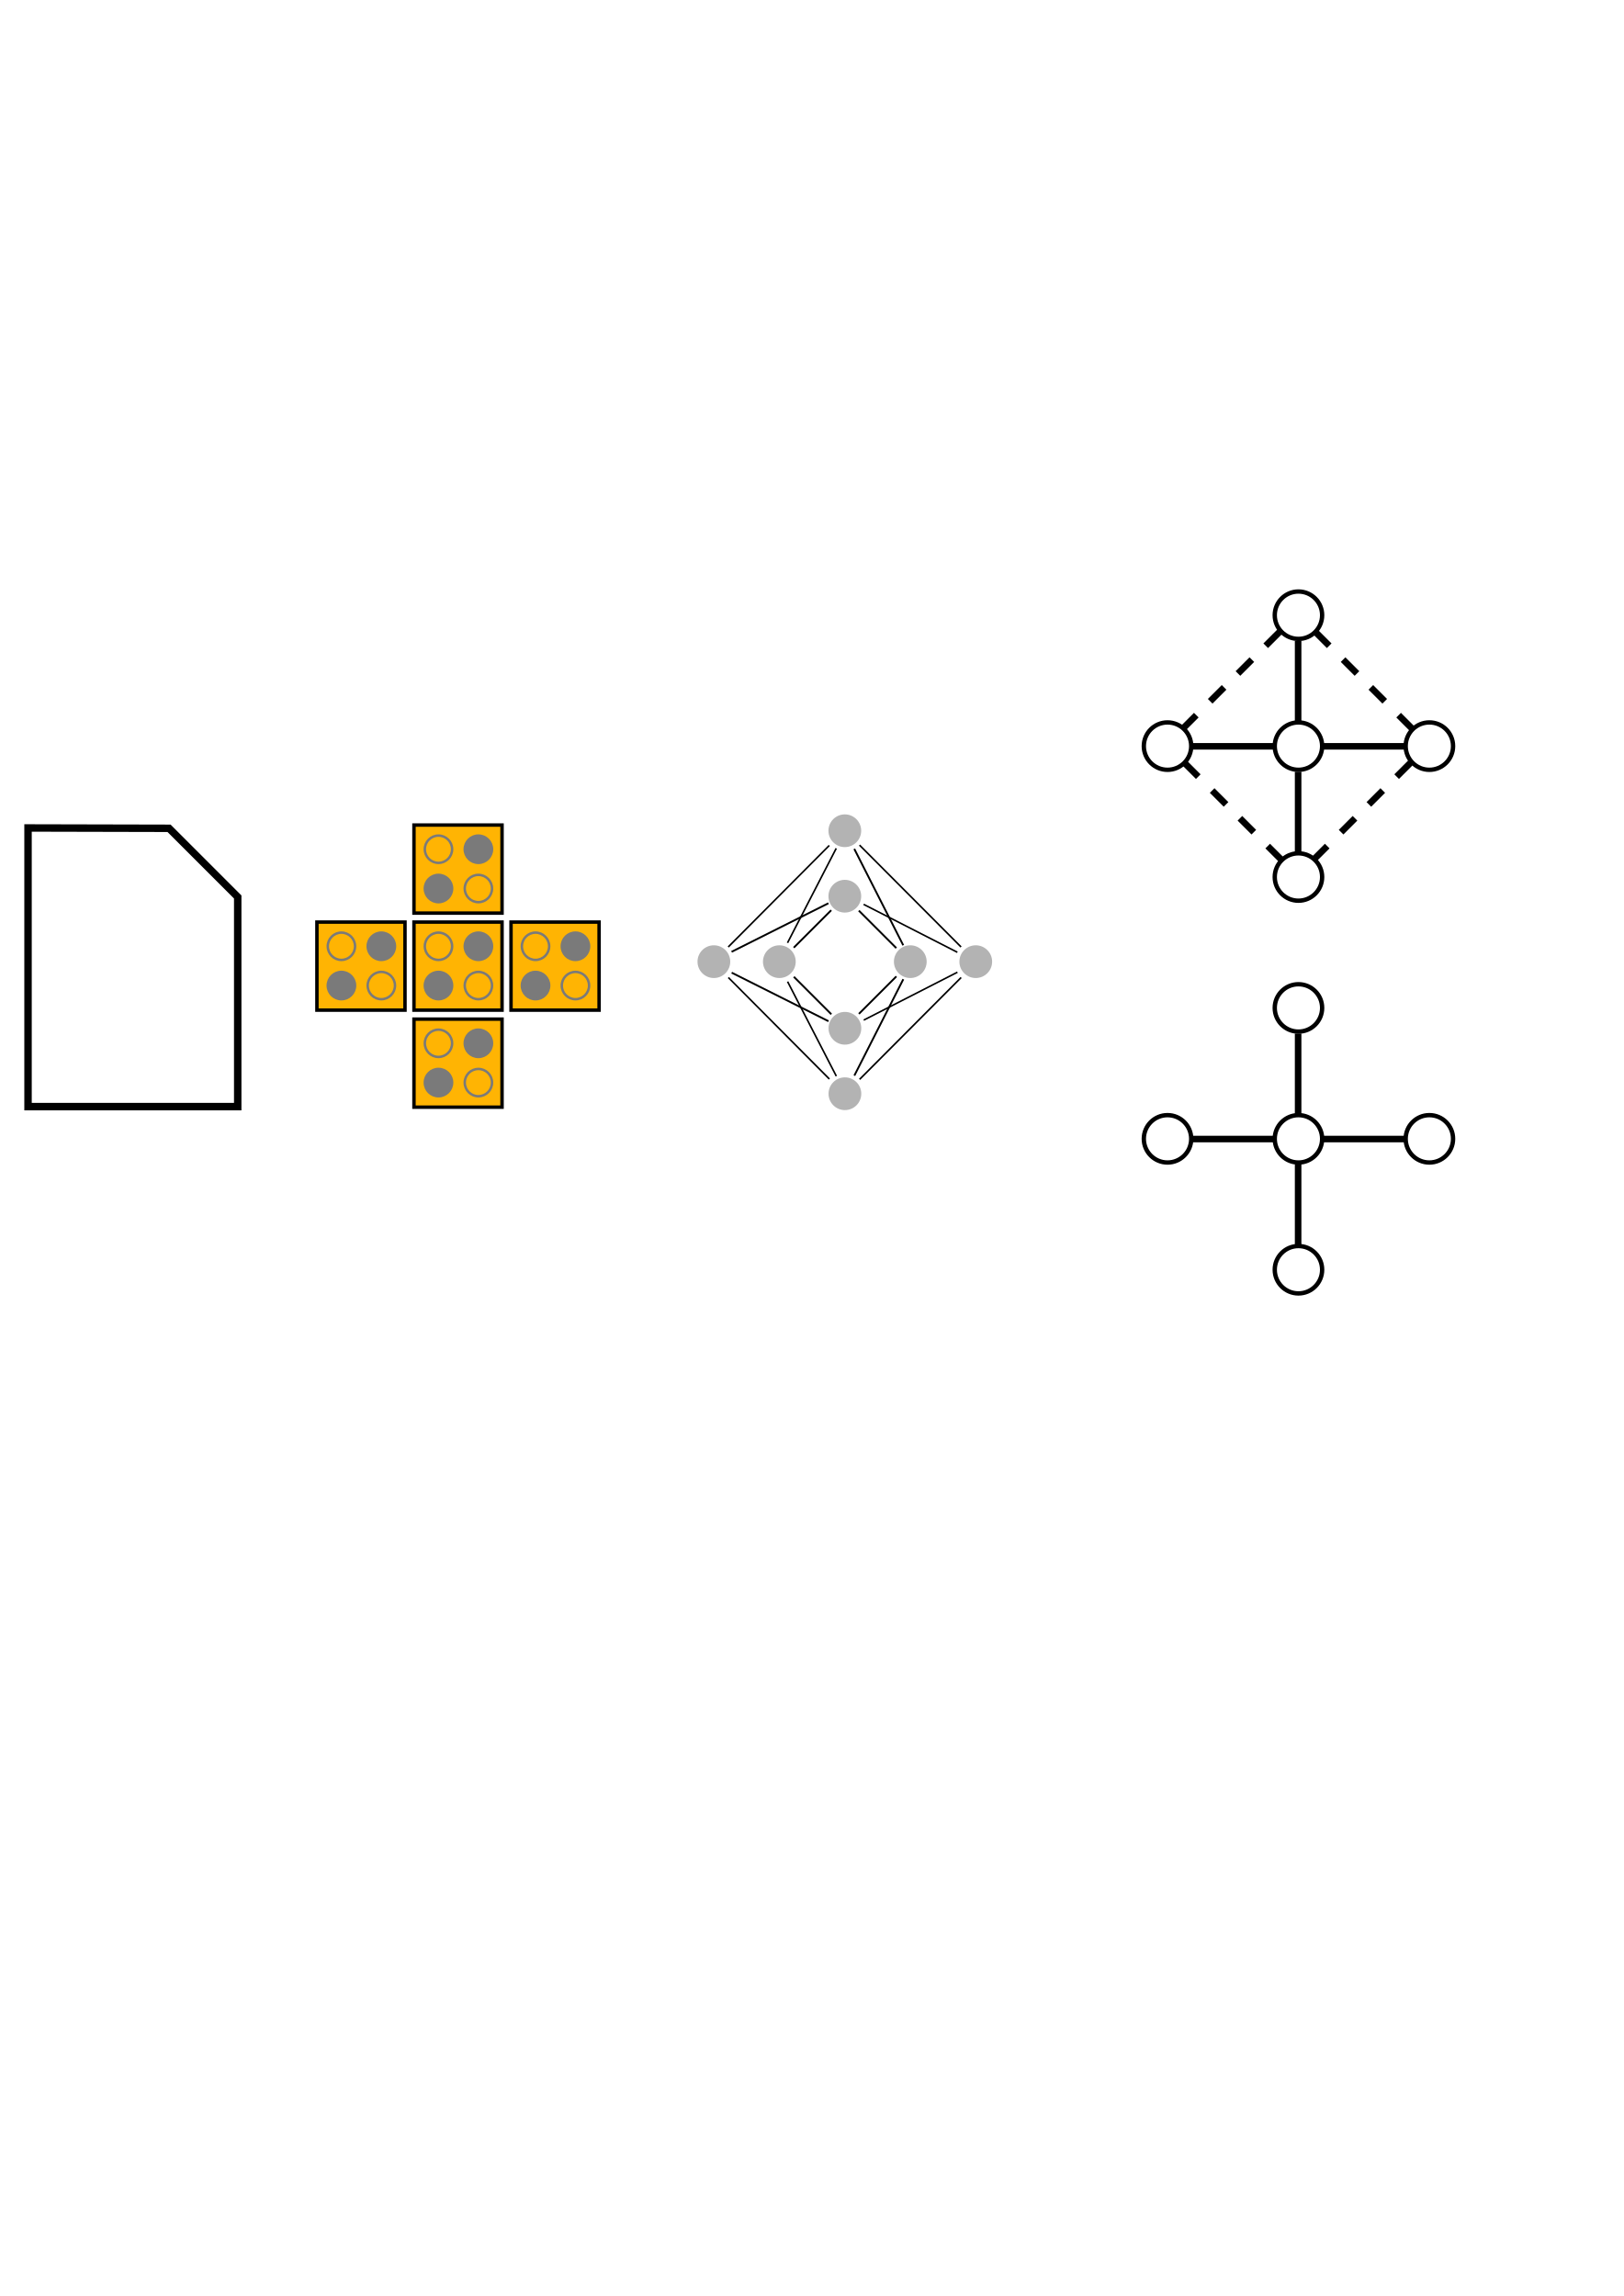
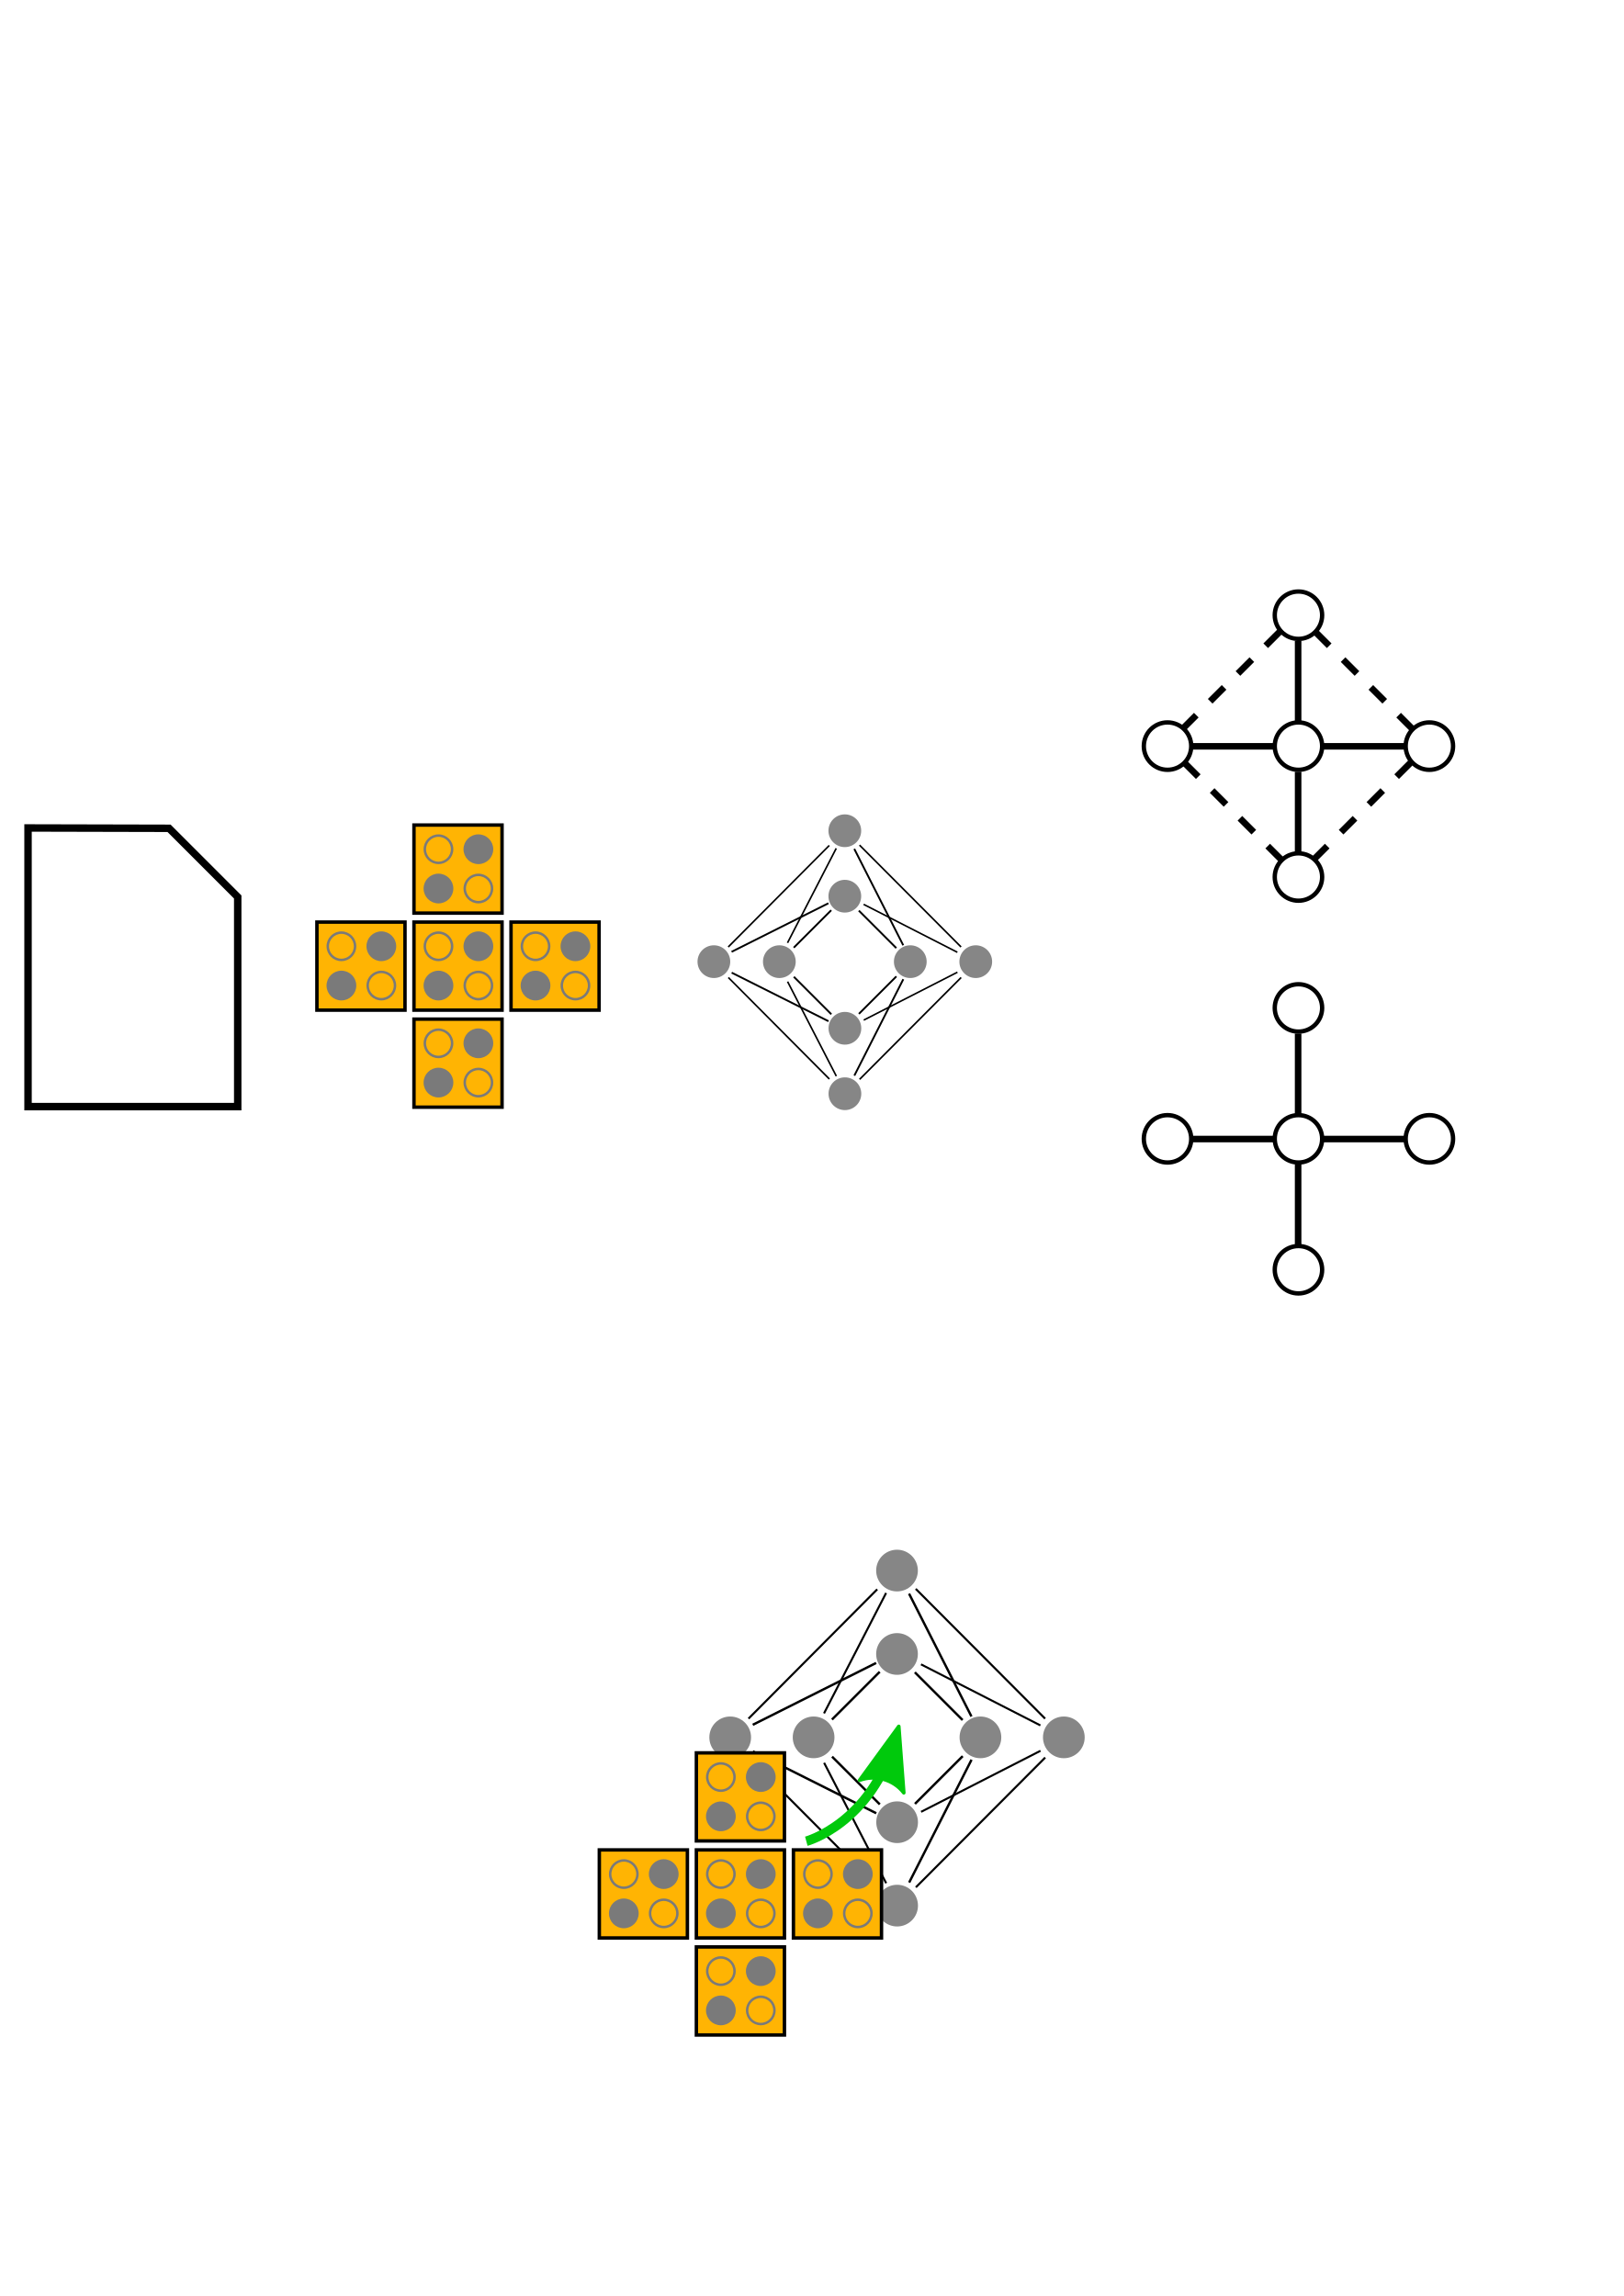
<svg xmlns="http://www.w3.org/2000/svg" width="744.094" height="1052.362" id="svg2" version="1.1">
-   <defs id="defs4" />
+   <defs id="defs4">
+     <marker orient="auto" refY="0.0" refX="0.0" id="Arrow2Mend" style="overflow:visible;">
+       <path id="path4532" style="fill-rule:evenodd;stroke-width:0.625;stroke-linejoin:round;stroke:#00c90c;stroke-opacity:1;fill:#00c90c;fill-opacity:1" d="M 8.719,4.034 L -2.207,0.016 L 8.719,-4.002 C 6.973,-1.63 6.983,1.616 8.719,4.034 z " transform="scale(0.6) rotate(180) translate(0,0)" />
+     </marker>
+     <marker orient="auto" refY="0.0" refX="0.0" id="Arrow2Lend" style="overflow:visible;">
+       <path id="path4526" style="fill-rule:evenodd;stroke-width:0.625;stroke-linejoin:round;stroke:#000000;stroke-opacity:1;fill:#000000;fill-opacity:1" d="M 8.719,4.034 L -2.207,0.016 L 8.719,-4.002 C 6.973,-1.63 6.983,1.616 8.719,4.034 z " transform="scale(1.1) rotate(180) translate(1,0)" />
+     </marker>
+     <marker orient="auto" refY="0.0" refX="0.0" id="Arrow1Lend" style="overflow:visible;">
+       <path id="path4508" d="M 0.0,0.0 L 5.0,-5.0 L -12.5,0.0 L 5.0,5.0 L 0.0,0.0 z " style="fill-rule:evenodd;stroke:#000000;stroke-width:1pt;stroke-opacity:1;fill:#000000;fill-opacity:1" transform="scale(0.8) rotate(180) translate(12.5,0)" />
+     </marker>
+   </defs>
  <g id="layer1">
    <path style="fill:none;stroke:#000000;stroke-width:3.406;stroke-linecap:butt;stroke-linejoin:miter;stroke-miterlimit:4;stroke-opacity:1;stroke-dasharray:none" d="m 12.846,379.494 0,127.72 96.094,0 0,-96.094 -31.474,-31.474 z" id="path2985" />
-     <g id="g4930" transform="matrix(2.419558,0,0,2.419558,-178.8175,-823.3892)" style="fill:#ffec03;fill-opacity:1">
-       <g transform="translate(-25.25381,-7.323606)" id="g4875" style="fill:#ffec03;fill-opacity:1">
-         <g id="g5049" transform="matrix(0.9304033,0,0,0.9304033,27.40864,24.80291)">
-           <rect y="534.714" x="141.632" height="17.93" width="17.93" id="rect5051" style="fill:#ffb403;fill-opacity:1;stroke:#000000;stroke-width:0.7;stroke-miterlimit:4;stroke-dasharray:none;stroke-opacity:1" />
-           <circle r="2.778" cy="527.146" cx="101.52" transform="translate(45.09908,12.49212)" id="path5053" style="fill:none;stroke:#7a7a7a;stroke-width:0.5;stroke-miterlimit:4;stroke-dasharray:none;stroke-opacity:1" />
-           <circle r="2.778" cy="527.146" cx="101.52" style="fill:#7a7a7a;fill-opacity:1;stroke:#7a7a7a;stroke-width:0.5;stroke-miterlimit:4;stroke-dasharray:none;stroke-opacity:1" id="path5055" transform="translate(45.09908,20.49211)" />
-           <circle r="2.778" cy="527.146" cx="101.52" style="fill:#7a7a7a;fill-opacity:1;stroke:#7a7a7a;stroke-width:0.5;stroke-miterlimit:4;stroke-dasharray:none;stroke-opacity:1" id="path5057" transform="translate(53.22535,12.49212)" />
-           <circle r="2.778" cy="527.146" cx="101.52" transform="translate(53.22535,20.49211)" id="path5059" style="fill:none;stroke:#7a7a7a;stroke-width:0.5;stroke-miterlimit:4;stroke-dasharray:none;stroke-opacity:1" />
-         </g>
-       </g>
-     </g>
-     <g style="fill:#ffec03;fill-opacity:1" transform="matrix(2.419558,0,0,2.419558,-134.3426,-823.3892)" id="g5231">
-       <g style="fill:#ffec03;fill-opacity:1" id="g5233" transform="translate(-25.25381,-7.323606)">
-         <g transform="matrix(0.9304033,0,0,0.9304033,27.40864,24.80291)" id="g5235">
-           <rect style="fill:#ffb403;fill-opacity:1;stroke:#000000;stroke-width:0.7;stroke-miterlimit:4;stroke-dasharray:none;stroke-opacity:1" id="rect5237" width="17.93" height="17.93" x="141.632" y="534.714" />
-           <circle r="2.778" cy="527.146" cx="101.52" style="fill:none;stroke:#7a7a7a;stroke-width:0.5;stroke-miterlimit:4;stroke-dasharray:none;stroke-opacity:1" id="path5239" transform="translate(45.09908,12.49212)" />
-           <circle r="2.778" cy="527.146" cx="101.52" transform="translate(45.09908,20.49211)" id="path5241" style="fill:#7a7a7a;fill-opacity:1;stroke:#7a7a7a;stroke-width:0.5;stroke-miterlimit:4;stroke-dasharray:none;stroke-opacity:1" />
-           <circle r="2.778" cy="527.146" cx="101.52" transform="translate(53.22535,12.49212)" id="path5243" style="fill:#7a7a7a;fill-opacity:1;stroke:#7a7a7a;stroke-width:0.5;stroke-miterlimit:4;stroke-dasharray:none;stroke-opacity:1" />
-           <circle r="2.778" cy="527.146" cx="101.52" style="fill:none;stroke:#7a7a7a;stroke-width:0.5;stroke-miterlimit:4;stroke-dasharray:none;stroke-opacity:1" id="path5245" transform="translate(53.22535,20.49211)" />
-         </g>
-       </g>
-     </g>
-     <g id="g5247" transform="matrix(2.419558,0,0,2.419558,-134.3426,-867.864)" style="fill:#ffec03;fill-opacity:1">
-       <g transform="translate(-25.25381,-7.323606)" id="g5249" style="fill:#ffec03;fill-opacity:1">
-         <g id="g5251" transform="matrix(0.9304033,0,0,0.9304033,27.40864,24.80291)">
-           <rect y="534.714" x="141.632" height="17.93" width="17.93" id="rect5253" style="fill:#ffb403;fill-opacity:1;stroke:#000000;stroke-width:0.7;stroke-miterlimit:4;stroke-dasharray:none;stroke-opacity:1" />
-           <circle r="2.778" cy="527.146" cx="101.52" transform="translate(45.09908,12.49212)" id="path5255" style="fill:none;stroke:#7a7a7a;stroke-width:0.5;stroke-miterlimit:4;stroke-dasharray:none;stroke-opacity:1" />
-           <circle r="2.778" cy="527.146" cx="101.52" style="fill:#7a7a7a;fill-opacity:1;stroke:#7a7a7a;stroke-width:0.5;stroke-miterlimit:4;stroke-dasharray:none;stroke-opacity:1" id="path5257" transform="translate(45.09908,20.49211)" />
-           <circle r="2.778" cy="527.146" cx="101.52" style="fill:#7a7a7a;fill-opacity:1;stroke:#7a7a7a;stroke-width:0.5;stroke-miterlimit:4;stroke-dasharray:none;stroke-opacity:1" id="path5259" transform="translate(53.22535,12.49212)" />
-           <circle r="2.778" cy="527.146" cx="101.52" transform="translate(53.22535,20.49211)" id="path5261" style="fill:none;stroke:#7a7a7a;stroke-width:0.5;stroke-miterlimit:4;stroke-dasharray:none;stroke-opacity:1" />
-         </g>
-       </g>
-     </g>
-     <g style="fill:#ffec03;fill-opacity:1" transform="matrix(2.419558,0,0,2.419558,-134.3426,-778.9143)" id="g5263">
-       <g style="fill:#ffec03;fill-opacity:1" id="g5265" transform="translate(-25.25381,-7.323606)">
-         <g transform="matrix(0.9304033,0,0,0.9304033,27.40864,24.80291)" id="g5267">
-           <rect style="fill:#ffb403;fill-opacity:1;stroke:#000000;stroke-width:0.7;stroke-miterlimit:4;stroke-dasharray:none;stroke-opacity:1" id="rect5269" width="17.93" height="17.93" x="141.632" y="534.714" />
-           <circle r="2.778" cy="527.146" cx="101.52" style="fill:none;stroke:#7a7a7a;stroke-width:0.5;stroke-miterlimit:4;stroke-dasharray:none;stroke-opacity:1" id="path5271" transform="translate(45.09908,12.49212)" />
-           <circle r="2.778" cy="527.146" cx="101.52" transform="translate(45.09908,20.49211)" id="path5273" style="fill:#7a7a7a;fill-opacity:1;stroke:#7a7a7a;stroke-width:0.5;stroke-miterlimit:4;stroke-dasharray:none;stroke-opacity:1" />
-           <circle r="2.778" cy="527.146" cx="101.52" transform="translate(53.22535,12.49212)" id="path5275" style="fill:#7a7a7a;fill-opacity:1;stroke:#7a7a7a;stroke-width:0.5;stroke-miterlimit:4;stroke-dasharray:none;stroke-opacity:1" />
-           <circle r="2.778" cy="527.146" cx="101.52" style="fill:none;stroke:#7a7a7a;stroke-width:0.5;stroke-miterlimit:4;stroke-dasharray:none;stroke-opacity:1" id="path5277" transform="translate(53.22535,20.49211)" />
-         </g>
-       </g>
-     </g>
-     <g id="g5295" transform="matrix(2.419558,0,0,2.419558,-89.86776,-823.3892)" style="fill:#ffec03;fill-opacity:1">
-       <g transform="translate(-25.25381,-7.323606)" id="g5297" style="fill:#ffec03;fill-opacity:1">
-         <g id="g5299" transform="matrix(0.9304033,0,0,0.9304033,27.40864,24.80291)">
-           <rect y="534.714" x="141.632" height="17.93" width="17.93" id="rect5301" style="fill:#ffb403;fill-opacity:1;stroke:#000000;stroke-width:0.7;stroke-miterlimit:4;stroke-dasharray:none;stroke-opacity:1" />
-           <circle r="2.778" cy="527.146" cx="101.52" transform="translate(45.09908,12.49212)" id="path5303" style="fill:none;stroke:#7a7a7a;stroke-width:0.5;stroke-miterlimit:4;stroke-dasharray:none;stroke-opacity:1" />
-           <circle r="2.778" cy="527.146" cx="101.52" style="fill:#7a7a7a;fill-opacity:1;stroke:#7a7a7a;stroke-width:0.5;stroke-miterlimit:4;stroke-dasharray:none;stroke-opacity:1" id="path5305" transform="translate(45.09908,20.49211)" />
-           <circle r="2.778" cy="527.146" cx="101.52" style="fill:#7a7a7a;fill-opacity:1;stroke:#7a7a7a;stroke-width:0.5;stroke-miterlimit:4;stroke-dasharray:none;stroke-opacity:1" id="path5307" transform="translate(53.22535,12.49212)" />
-           <circle r="2.778" cy="527.146" cx="101.52" transform="translate(53.22535,20.49211)" id="path5309" style="fill:none;stroke:#7a7a7a;stroke-width:0.5;stroke-miterlimit:4;stroke-dasharray:none;stroke-opacity:1" />
+     <g id="g4235">
+       <g style="fill:#ffec03;fill-opacity:1" transform="matrix(2.419558,0,0,2.419558,-178.8175,-823.3892)" id="g4930">
+         <g style="fill:#ffec03;fill-opacity:1" id="g4875" transform="translate(-25.25381,-7.323606)">
+           <g transform="matrix(0.9304033,0,0,0.9304033,27.40864,24.80291)" id="g5049">
+             <rect style="fill:#ffb403;fill-opacity:1;stroke:#000000;stroke-width:0.7;stroke-miterlimit:4;stroke-dasharray:none;stroke-opacity:1" id="rect5051" width="17.93" height="17.93" x="141.632" y="534.714" />
+             <circle style="fill:none;stroke:#7a7a7a;stroke-width:0.5;stroke-miterlimit:4;stroke-dasharray:none;stroke-opacity:1" id="path5053" transform="translate(45.09908,12.49212)" cx="101.52" cy="527.146" r="2.778" />
+             <circle transform="translate(45.09908,20.49211)" id="path5055" style="fill:#7a7a7a;fill-opacity:1;stroke:#7a7a7a;stroke-width:0.5;stroke-miterlimit:4;stroke-dasharray:none;stroke-opacity:1" cx="101.52" cy="527.146" r="2.778" />
+             <circle transform="translate(53.22535,12.49212)" id="path5057" style="fill:#7a7a7a;fill-opacity:1;stroke:#7a7a7a;stroke-width:0.5;stroke-miterlimit:4;stroke-dasharray:none;stroke-opacity:1" cx="101.52" cy="527.146" r="2.778" />
+             <circle style="fill:none;stroke:#7a7a7a;stroke-width:0.5;stroke-miterlimit:4;stroke-dasharray:none;stroke-opacity:1" id="path5059" transform="translate(53.22535,20.49211)" cx="101.52" cy="527.146" r="2.778" />
+           </g>
+         </g>
+       </g>
+       <g id="g5231" transform="matrix(2.419558,0,0,2.419558,-134.3426,-823.3892)" style="fill:#ffec03;fill-opacity:1">
+         <g transform="translate(-25.25381,-7.323606)" id="g5233" style="fill:#ffec03;fill-opacity:1">
+           <g id="g5235" transform="matrix(0.9304033,0,0,0.9304033,27.40864,24.80291)">
+             <rect y="534.714" x="141.632" height="17.93" width="17.93" id="rect5237" style="fill:#ffb403;fill-opacity:1;stroke:#000000;stroke-width:0.7;stroke-miterlimit:4;stroke-dasharray:none;stroke-opacity:1" />
+             <circle transform="translate(45.09908,12.49212)" id="path5239" style="fill:none;stroke:#7a7a7a;stroke-width:0.5;stroke-miterlimit:4;stroke-dasharray:none;stroke-opacity:1" cx="101.52" cy="527.146" r="2.778" />
+             <circle style="fill:#7a7a7a;fill-opacity:1;stroke:#7a7a7a;stroke-width:0.5;stroke-miterlimit:4;stroke-dasharray:none;stroke-opacity:1" id="path5241" transform="translate(45.09908,20.49211)" cx="101.52" cy="527.146" r="2.778" />
+             <circle style="fill:#7a7a7a;fill-opacity:1;stroke:#7a7a7a;stroke-width:0.5;stroke-miterlimit:4;stroke-dasharray:none;stroke-opacity:1" id="path5243" transform="translate(53.22535,12.49212)" cx="101.52" cy="527.146" r="2.778" />
+             <circle transform="translate(53.22535,20.49211)" id="path5245" style="fill:none;stroke:#7a7a7a;stroke-width:0.5;stroke-miterlimit:4;stroke-dasharray:none;stroke-opacity:1" cx="101.52" cy="527.146" r="2.778" />
+           </g>
+         </g>
+       </g>
+       <g style="fill:#ffec03;fill-opacity:1" transform="matrix(2.419558,0,0,2.419558,-134.3426,-867.864)" id="g5247">
+         <g style="fill:#ffec03;fill-opacity:1" id="g5249" transform="translate(-25.25381,-7.323606)">
+           <g transform="matrix(0.9304033,0,0,0.9304033,27.40864,24.80291)" id="g5251">
+             <rect style="fill:#ffb403;fill-opacity:1;stroke:#000000;stroke-width:0.7;stroke-miterlimit:4;stroke-dasharray:none;stroke-opacity:1" id="rect5253" width="17.93" height="17.93" x="141.632" y="534.714" />
+             <circle style="fill:none;stroke:#7a7a7a;stroke-width:0.5;stroke-miterlimit:4;stroke-dasharray:none;stroke-opacity:1" id="path5255" transform="translate(45.09908,12.49212)" cx="101.52" cy="527.146" r="2.778" />
+             <circle transform="translate(45.09908,20.49211)" id="path5257" style="fill:#7a7a7a;fill-opacity:1;stroke:#7a7a7a;stroke-width:0.5;stroke-miterlimit:4;stroke-dasharray:none;stroke-opacity:1" cx="101.52" cy="527.146" r="2.778" />
+             <circle transform="translate(53.22535,12.49212)" id="path5259" style="fill:#7a7a7a;fill-opacity:1;stroke:#7a7a7a;stroke-width:0.5;stroke-miterlimit:4;stroke-dasharray:none;stroke-opacity:1" cx="101.52" cy="527.146" r="2.778" />
+             <circle style="fill:none;stroke:#7a7a7a;stroke-width:0.5;stroke-miterlimit:4;stroke-dasharray:none;stroke-opacity:1" id="path5261" transform="translate(53.22535,20.49211)" cx="101.52" cy="527.146" r="2.778" />
+           </g>
+         </g>
+       </g>
+       <g id="g5263" transform="matrix(2.419558,0,0,2.419558,-134.3426,-778.9143)" style="fill:#ffec03;fill-opacity:1">
+         <g transform="translate(-25.25381,-7.323606)" id="g5265" style="fill:#ffec03;fill-opacity:1">
+           <g id="g5267" transform="matrix(0.9304033,0,0,0.9304033,27.40864,24.80291)">
+             <rect y="534.714" x="141.632" height="17.93" width="17.93" id="rect5269" style="fill:#ffb403;fill-opacity:1;stroke:#000000;stroke-width:0.7;stroke-miterlimit:4;stroke-dasharray:none;stroke-opacity:1" />
+             <circle transform="translate(45.09908,12.49212)" id="path5271" style="fill:none;stroke:#7a7a7a;stroke-width:0.5;stroke-miterlimit:4;stroke-dasharray:none;stroke-opacity:1" cx="101.52" cy="527.146" r="2.778" />
+             <circle style="fill:#7a7a7a;fill-opacity:1;stroke:#7a7a7a;stroke-width:0.5;stroke-miterlimit:4;stroke-dasharray:none;stroke-opacity:1" id="path5273" transform="translate(45.09908,20.49211)" cx="101.52" cy="527.146" r="2.778" />
+             <circle style="fill:#7a7a7a;fill-opacity:1;stroke:#7a7a7a;stroke-width:0.5;stroke-miterlimit:4;stroke-dasharray:none;stroke-opacity:1" id="path5275" transform="translate(53.22535,12.49212)" cx="101.52" cy="527.146" r="2.778" />
+             <circle transform="translate(53.22535,20.49211)" id="path5277" style="fill:none;stroke:#7a7a7a;stroke-width:0.5;stroke-miterlimit:4;stroke-dasharray:none;stroke-opacity:1" cx="101.52" cy="527.146" r="2.778" />
+           </g>
+         </g>
+       </g>
+       <g style="fill:#ffec03;fill-opacity:1" transform="matrix(2.419558,0,0,2.419558,-89.86776,-823.3892)" id="g5295">
+         <g style="fill:#ffec03;fill-opacity:1" id="g5297" transform="translate(-25.25381,-7.323606)">
+           <g transform="matrix(0.9304033,0,0,0.9304033,27.40864,24.80291)" id="g5299">
+             <rect style="fill:#ffb403;fill-opacity:1;stroke:#000000;stroke-width:0.7;stroke-miterlimit:4;stroke-dasharray:none;stroke-opacity:1" id="rect5301" width="17.93" height="17.93" x="141.632" y="534.714" />
+             <circle style="fill:none;stroke:#7a7a7a;stroke-width:0.5;stroke-miterlimit:4;stroke-dasharray:none;stroke-opacity:1" id="path5303" transform="translate(45.09908,12.49212)" cx="101.52" cy="527.146" r="2.778" />
+             <circle transform="translate(45.09908,20.49211)" id="path5305" style="fill:#7a7a7a;fill-opacity:1;stroke:#7a7a7a;stroke-width:0.5;stroke-miterlimit:4;stroke-dasharray:none;stroke-opacity:1" cx="101.52" cy="527.146" r="2.778" />
+             <circle transform="translate(53.22535,12.49212)" id="path5307" style="fill:#7a7a7a;fill-opacity:1;stroke:#7a7a7a;stroke-width:0.5;stroke-miterlimit:4;stroke-dasharray:none;stroke-opacity:1" cx="101.52" cy="527.146" r="2.778" />
+             <circle style="fill:none;stroke:#7a7a7a;stroke-width:0.5;stroke-miterlimit:4;stroke-dasharray:none;stroke-opacity:1" id="path5309" transform="translate(53.22535,20.49211)" cx="101.52" cy="527.146" r="2.778" />
+           </g>
        </g>
      </g>
    </g>
    <g id="g5796" transform="matrix(0.7500723,0,0,0.7500723,151.4038,131.4109)">
-       <path d="m 324.304,372.443 c 0,-5.522 -4.478,-10 -10,-10 -5.522,0 -10,4.478 -10,10 0,5.522 4.478,10 10,10 5.522,0 10,-4.478 10,-10 z" style="fill:#b3b3b3;fill-opacity:1;fill-rule:nonzero;stroke:none" id="path118" />
-       <path d="m 324.304,332.443 c 0,-5.522 -4.478,-10 -10,-10 -5.522,0 -10,4.478 -10,10 0,5.522 4.478,10 10,10 5.522,0 10,-4.478 10,-10 z" style="fill:#b3b3b3;fill-opacity:1;fill-rule:nonzero;stroke:none" id="path120" />
-       <path d="m 354.304,402.443 c -5.522,0 -10,4.478 -10,10 0,5.522 4.478,10 10,10 5.522,0 10,-4.478 10,-10 0,-5.522 -4.478,-10 -10,-10 z" style="fill:#b3b3b3;fill-opacity:1;fill-rule:nonzero;stroke:none" id="path122" />
-       <path d="m 394.304,402.443 c -5.522,0 -10,4.478 -10,10 0,5.522 4.478,10 10,10 5.522,0 10,-4.478 10,-10 0,-5.522 -4.478,-10 -10,-10 z" style="fill:#b3b3b3;fill-opacity:1;fill-rule:nonzero;stroke:none" id="path124" />
+       <path d="m 324.304,372.443 c 0,-5.522 -4.478,-10 -10,-10 -5.522,0 -10,4.478 -10,10 0,5.522 4.478,10 10,10 5.522,0 10,-4.478 10,-10 z" style="fill:#868686;fill-opacity:1;fill-rule:nonzero;stroke:none" id="path118" />
+       <path d="m 324.304,332.443 c 0,-5.522 -4.478,-10 -10,-10 -5.522,0 -10,4.478 -10,10 0,5.522 4.478,10 10,10 5.522,0 10,-4.478 10,-10 z" style="fill:#868686;fill-opacity:1;fill-rule:nonzero;stroke:none" id="path120" />
+       <path d="m 354.304,402.443 c -5.522,0 -10,4.478 -10,10 0,5.522 4.478,10 10,10 5.522,0 10,-4.478 10,-10 0,-5.522 -4.478,-10 -10,-10 z" style="fill:#868686;fill-opacity:1;fill-rule:nonzero;stroke:none" id="path122" />
+       <path d="m 394.304,402.443 c -5.522,0 -10,4.478 -10,10 0,5.522 4.478,10 10,10 5.522,0 10,-4.478 10,-10 0,-5.522 -4.478,-10 -10,-10 z" style="fill:#868686;fill-opacity:1;fill-rule:nonzero;stroke:none" id="path124" />
      <path d="m 345.749,404.136 -22.886,-22.885" style="fill:none;stroke:#000000;stroke-width:1.144;stroke-linecap:butt;stroke-linejoin:miter;stroke-miterlimit:4;stroke-opacity:1;stroke-dasharray:none" id="path126" />
      <path d="m 320.08,343.521 29.916,58.906" style="fill:none;stroke:#000000;stroke-width:1.132;stroke-linecap:butt;stroke-linejoin:miter;stroke-miterlimit:4;stroke-opacity:1;stroke-dasharray:none" id="path128" />
      <path d="M 385.319,403.458 323.292,341.226" style="fill:none;stroke:#000000;stroke-width:0.995;stroke-linecap:butt;stroke-linejoin:miter;stroke-miterlimit:4;stroke-opacity:1;stroke-dasharray:none" id="path130" />
      <path d="m 383.057,406.705 -57.255,-29.277" style="fill:none;stroke:#000000;stroke-width:0.965;stroke-linecap:butt;stroke-linejoin:miter;stroke-miterlimit:4;stroke-opacity:1;stroke-dasharray:none" id="path132" />
-       <path d="m 274.304,402.443 c -5.522,0 -10,4.478 -10,10 0,5.522 4.478,10 10,10 5.522,0 10,-4.478 10,-10 0,-5.522 -4.478,-10 -10,-10 z" style="fill:#b3b3b3;fill-opacity:1;fill-rule:nonzero;stroke:none" id="path134" />
-       <path d="m 234.304,402.443 c -5.522,0 -10,4.478 -10,10 0,5.522 4.478,10 10,10 5.522,0 10,-4.478 10,-10 0,-5.522 -4.478,-10 -10,-10 z" style="fill:#b3b3b3;fill-opacity:1;fill-rule:nonzero;stroke:none" id="path136" />
+       <path d="m 274.304,402.443 c -5.522,0 -10,4.478 -10,10 0,5.522 4.478,10 10,10 5.522,0 10,-4.478 10,-10 0,-5.522 -4.478,-10 -10,-10 z" style="fill:#868686;fill-opacity:1;fill-rule:nonzero;stroke:none" id="path134" />
+       <path d="m 234.304,402.443 c -5.522,0 -10,4.478 -10,10 0,5.522 4.478,10 10,10 5.522,0 10,-4.478 10,-10 0,-5.522 -4.478,-10 -10,-10 z" style="fill:#868686;fill-opacity:1;fill-rule:nonzero;stroke:none" id="path136" />
      <path d="m 306.002,381.003 -22.891,22.885" style="fill:none;stroke:#000000;stroke-width:1.144;stroke-linecap:butt;stroke-linejoin:miter;stroke-miterlimit:4;stroke-opacity:1;stroke-dasharray:none" id="path138" />
      <path d="m 245.129,406.418 59.16,-29.669" style="fill:none;stroke:#000000;stroke-width:1.13;stroke-linecap:butt;stroke-linejoin:miter;stroke-miterlimit:4;stroke-opacity:1;stroke-dasharray:none" id="path140" />
      <path d="m 304.816,341.426 -61.729,62.031" style="fill:none;stroke:#000000;stroke-width:0.991;stroke-linecap:butt;stroke-linejoin:miter;stroke-miterlimit:4;stroke-opacity:1;stroke-dasharray:none" id="path142" />
      <path d="m 309.064,343.19 -29.77,57.749" style="fill:none;stroke:#000000;stroke-width:0.977;stroke-linecap:butt;stroke-linejoin:miter;stroke-miterlimit:4;stroke-opacity:1;stroke-dasharray:none" id="path144" />
-       <path d="m 324.357,453.146 c 0,5.522 -4.479,10 -10,10 -5.522,0 -10,-4.478 -10,-10 0,-5.522 4.478,-10 10,-10 5.521,0 10,4.478 10,10 z" style="fill:#b3b3b3;fill-opacity:1;fill-rule:nonzero;stroke:none" id="path146" />
-       <path d="m 324.357,493.146 c 0,5.522 -4.479,10 -10,10 -5.522,0 -10,-4.478 -10,-10 0,-5.522 4.478,-10 10,-10 5.521,0 10,4.478 10,10 z" style="fill:#b3b3b3;fill-opacity:1;fill-rule:nonzero;stroke:none" id="path148" />
+       <path d="m 324.357,453.146 c 0,5.522 -4.479,10 -10,10 -5.522,0 -10,-4.478 -10,-10 0,-5.522 4.478,-10 10,-10 5.521,0 10,4.478 10,10 z" style="fill:#868686;fill-opacity:1;fill-rule:nonzero;stroke:none" id="path146" />
+       <path d="m 324.357,493.146 c 0,5.522 -4.479,10 -10,10 -5.522,0 -10,-4.478 -10,-10 0,-5.522 4.478,-10 10,-10 5.521,0 10,4.478 10,10 z" style="fill:#868686;fill-opacity:1;fill-rule:nonzero;stroke:none" id="path148" />
      <path d="m 345.797,421.451 -22.886,22.885" style="fill:none;stroke:#000000;stroke-width:1.144;stroke-linecap:butt;stroke-linejoin:miter;stroke-miterlimit:4;stroke-opacity:1;stroke-dasharray:none" id="path150" />
      <path d="m 320.129,482.066 29.916,-58.906" style="fill:none;stroke:#000000;stroke-width:1.132;stroke-linecap:butt;stroke-linejoin:miter;stroke-miterlimit:4;stroke-opacity:1;stroke-dasharray:none" id="path152" />
      <path d="m 385.367,422.13 -62.026,62.231" style="fill:none;stroke:#000000;stroke-width:0.995;stroke-linecap:butt;stroke-linejoin:miter;stroke-miterlimit:4;stroke-opacity:1;stroke-dasharray:none" id="path154" />
      <path d="m 383.111,418.883 -57.26,29.277" style="fill:none;stroke:#000000;stroke-width:0.965;stroke-linecap:butt;stroke-linejoin:miter;stroke-miterlimit:4;stroke-opacity:1;stroke-dasharray:none" id="path156" />
      <path d="M 306.051,444.586 283.165,421.7" style="fill:none;stroke:#000000;stroke-width:1.144;stroke-linecap:butt;stroke-linejoin:miter;stroke-miterlimit:4;stroke-opacity:1;stroke-dasharray:none" id="path158" />
      <path d="m 245.177,419.171 59.165,29.668" style="fill:none;stroke:#000000;stroke-width:1.13;stroke-linecap:butt;stroke-linejoin:miter;stroke-miterlimit:4;stroke-opacity:1;stroke-dasharray:none" id="path160" />
      <path d="M 304.865,484.161 243.141,422.13" style="fill:none;stroke:#000000;stroke-width:0.991;stroke-linecap:butt;stroke-linejoin:miter;stroke-miterlimit:4;stroke-opacity:1;stroke-dasharray:none" id="path162" />
      <path d="m 309.112,482.399 -29.77,-57.75" style="fill:none;stroke:#000000;stroke-width:0.977;stroke-linecap:butt;stroke-linejoin:miter;stroke-miterlimit:4;stroke-opacity:1;stroke-dasharray:none" id="path164" />
    </g>
    <g id="g5081">
      <g transform="translate(-20.29226,-108.0812)" id="g5021">
        <circle style="opacity:1;fill:none;fill-opacity:1;fill-rule:nonzero;stroke:#000000;stroke-width:2;stroke-linecap:round;stroke-linejoin:miter;stroke-miterlimit:4;stroke-dasharray:none;stroke-dashoffset:0;stroke-opacity:1" id="path4989" cx="555.331" cy="450.059" r="10.859" />
        <circle r="10.859" cy="450.059" cx="615.331" id="circle4991" style="opacity:1;fill:none;fill-opacity:1;fill-rule:nonzero;stroke:#000000;stroke-width:2;stroke-linecap:round;stroke-linejoin:miter;stroke-miterlimit:4;stroke-dasharray:none;stroke-dashoffset:0;stroke-opacity:1" />
        <circle style="opacity:1;fill:none;fill-opacity:1;fill-rule:nonzero;stroke:#000000;stroke-width:2;stroke-linecap:round;stroke-linejoin:miter;stroke-miterlimit:4;stroke-dasharray:none;stroke-dashoffset:0;stroke-opacity:1" id="circle4993" cx="675.331" cy="450.059" r="10.859" />
        <circle style="opacity:1;fill:none;fill-opacity:1;fill-rule:nonzero;stroke:#000000;stroke-width:2;stroke-linecap:round;stroke-linejoin:miter;stroke-miterlimit:4;stroke-dasharray:none;stroke-dashoffset:0;stroke-opacity:1" id="circle4995" cx="615.331" cy="390.059" r="10.859" />
        <circle style="opacity:1;fill:none;fill-opacity:1;fill-rule:nonzero;stroke:#000000;stroke-width:2;stroke-linecap:round;stroke-linejoin:miter;stroke-miterlimit:4;stroke-dasharray:none;stroke-dashoffset:0;stroke-opacity:1" id="circle4997" cx="615.331" cy="510.059" r="10.859" />
        <path style="fill:none;fill-rule:evenodd;stroke:#000000;stroke-width:3;stroke-linecap:butt;stroke-linejoin:miter;stroke-miterlimit:4;stroke-dasharray:none;stroke-opacity:1" d="m 615.183,401.824 0,37.376" id="path4999" />
        <path id="path5001" d="m 615.183,461.824 0,37.376" style="fill:none;fill-rule:evenodd;stroke:#000000;stroke-width:3;stroke-linecap:butt;stroke-linejoin:miter;stroke-miterlimit:4;stroke-dasharray:none;stroke-opacity:1" />
        <path style="fill:none;fill-rule:evenodd;stroke:#000000;stroke-width:3;stroke-linecap:butt;stroke-linejoin:miter;stroke-miterlimit:4;stroke-dasharray:none;stroke-opacity:1" d="m 664.192,450.155 -37.376,0" id="path5003" />
        <path id="path5005" d="m 604.192,450.155 -37.376,0" style="fill:none;fill-rule:evenodd;stroke:#000000;stroke-width:3;stroke-linecap:butt;stroke-linejoin:miter;stroke-miterlimit:4;stroke-dasharray:none;stroke-opacity:1" />
        <g id="g5011">
          <path id="path5007" d="m 562.15,442.23 45.457,-45.457" style="fill:none;fill-rule:evenodd;stroke:#000000;stroke-width:3;stroke-linecap:butt;stroke-linejoin:miter;stroke-miterlimit:4;stroke-dasharray:9, 9;stroke-dashoffset:0;stroke-opacity:1" />
          <path style="fill:none;fill-rule:evenodd;stroke:#000000;stroke-width:3;stroke-linecap:butt;stroke-linejoin:miter;stroke-miterlimit:4;stroke-dasharray:9, 9;stroke-dashoffset:0;stroke-opacity:1" d="m 622.15,502.23 45.457,-45.457" id="path5009" />
        </g>
        <g id="g5015" transform="matrix(-1,0,0,1,1229.757,0)">
          <path style="fill:none;fill-rule:evenodd;stroke:#000000;stroke-width:3;stroke-linecap:butt;stroke-linejoin:miter;stroke-miterlimit:4;stroke-dasharray:9, 9;stroke-dashoffset:0;stroke-opacity:1" d="m 562.15,442.23 45.457,-45.457" id="path5017" />
          <path id="path5019" d="m 622.15,502.23 45.457,-45.457" style="fill:none;fill-rule:evenodd;stroke:#000000;stroke-width:3;stroke-linecap:butt;stroke-linejoin:miter;stroke-miterlimit:4;stroke-dasharray:9, 9;stroke-dashoffset:0;stroke-opacity:1" />
        </g>
      </g>
    </g>
    <g transform="translate(-20.29226,71.91878)" id="g5038">
      <g id="g5070">
        <circle r="10.859" cy="450.059" cx="555.331" id="circle5040" style="opacity:1;fill:none;fill-opacity:1;fill-rule:nonzero;stroke:#000000;stroke-width:2;stroke-linecap:round;stroke-linejoin:miter;stroke-miterlimit:4;stroke-dasharray:none;stroke-dashoffset:0;stroke-opacity:1" />
        <circle style="opacity:1;fill:none;fill-opacity:1;fill-rule:nonzero;stroke:#000000;stroke-width:2;stroke-linecap:round;stroke-linejoin:miter;stroke-miterlimit:4;stroke-dasharray:none;stroke-dashoffset:0;stroke-opacity:1" id="circle5042" cx="615.331" cy="450.059" r="10.859" />
        <circle r="10.859" cy="450.059" cx="675.331" id="circle5044" style="opacity:1;fill:none;fill-opacity:1;fill-rule:nonzero;stroke:#000000;stroke-width:2;stroke-linecap:round;stroke-linejoin:miter;stroke-miterlimit:4;stroke-dasharray:none;stroke-dashoffset:0;stroke-opacity:1" />
        <circle r="10.859" cy="390.059" cx="615.331" id="circle5046" style="opacity:1;fill:none;fill-opacity:1;fill-rule:nonzero;stroke:#000000;stroke-width:2;stroke-linecap:round;stroke-linejoin:miter;stroke-miterlimit:4;stroke-dasharray:none;stroke-dashoffset:0;stroke-opacity:1" />
        <circle r="10.859" cy="510.059" cx="615.331" id="circle5048" style="opacity:1;fill:none;fill-opacity:1;fill-rule:nonzero;stroke:#000000;stroke-width:2;stroke-linecap:round;stroke-linejoin:miter;stroke-miterlimit:4;stroke-dasharray:none;stroke-dashoffset:0;stroke-opacity:1" />
        <path id="path5050" d="m 615.183,401.824 0,37.376" style="fill:none;fill-rule:evenodd;stroke:#000000;stroke-width:3;stroke-linecap:butt;stroke-linejoin:miter;stroke-miterlimit:4;stroke-dasharray:none;stroke-opacity:1" />
        <path style="fill:none;fill-rule:evenodd;stroke:#000000;stroke-width:3;stroke-linecap:butt;stroke-linejoin:miter;stroke-miterlimit:4;stroke-dasharray:none;stroke-opacity:1" d="m 615.183,461.824 0,37.376" id="path5052" />
        <path id="path5054" d="m 664.192,450.155 -37.376,0" style="fill:none;fill-rule:evenodd;stroke:#000000;stroke-width:3;stroke-linecap:butt;stroke-linejoin:miter;stroke-miterlimit:4;stroke-dasharray:none;stroke-opacity:1" />
        <path style="fill:none;fill-rule:evenodd;stroke:#000000;stroke-width:3;stroke-linecap:butt;stroke-linejoin:miter;stroke-miterlimit:4;stroke-dasharray:none;stroke-opacity:1" d="m 604.192,450.155 -37.376,0" id="path5056" />
      </g>
    </g>
+     <g id="g4903">
+       <g transform="matrix(0.9556179,0,0,0.9556179,110.7205,402.174)" id="g5796-2">
+         <path id="path118-3" style="fill:#868686;fill-opacity:1;fill-rule:nonzero;stroke:none" d="m 324.304,372.443 c 0,-5.522 -4.478,-10 -10,-10 -5.522,0 -10,4.478 -10,10 0,5.522 4.478,10 10,10 5.522,0 10,-4.478 10,-10 z" />
+         <path id="path120-4" style="fill:#868686;fill-opacity:1;fill-rule:nonzero;stroke:none" d="m 324.304,332.443 c 0,-5.522 -4.478,-10 -10,-10 -5.522,0 -10,4.478 -10,10 0,5.522 4.478,10 10,10 5.522,0 10,-4.478 10,-10 z" />
+         <path id="path122-8" style="fill:#868686;fill-opacity:1;fill-rule:nonzero;stroke:none" d="m 354.304,402.443 c -5.522,0 -10,4.478 -10,10 0,5.522 4.478,10 10,10 5.522,0 10,-4.478 10,-10 0,-5.522 -4.478,-10 -10,-10 z" />
+         <path id="path124-5" style="fill:#868686;fill-opacity:1;fill-rule:nonzero;stroke:none" d="m 394.304,402.443 c -5.522,0 -10,4.478 -10,10 0,5.522 4.478,10 10,10 5.522,0 10,-4.478 10,-10 0,-5.522 -4.478,-10 -10,-10 z" />
+         <path id="path126-2" style="fill:none;stroke:#000000;stroke-width:1.144;stroke-linecap:butt;stroke-linejoin:miter;stroke-miterlimit:4;stroke-dasharray:none;stroke-opacity:1" d="m 345.749,404.136 -22.886,-22.885" />
+         <path id="path128-1" style="fill:none;stroke:#000000;stroke-width:1.132;stroke-linecap:butt;stroke-linejoin:miter;stroke-miterlimit:4;stroke-dasharray:none;stroke-opacity:1" d="m 320.08,343.521 29.916,58.906" />
+         <path id="path130-4" style="fill:none;stroke:#000000;stroke-width:0.995;stroke-linecap:butt;stroke-linejoin:miter;stroke-miterlimit:4;stroke-dasharray:none;stroke-opacity:1" d="M 385.319,403.458 323.292,341.226" />
+         <path id="path132-8" style="fill:none;stroke:#000000;stroke-width:0.965;stroke-linecap:butt;stroke-linejoin:miter;stroke-miterlimit:4;stroke-dasharray:none;stroke-opacity:1" d="m 383.057,406.705 -57.255,-29.277" />
+         <path id="path134-1" style="fill:#868686;fill-opacity:1;fill-rule:nonzero;stroke:none" d="m 274.304,402.443 c -5.522,0 -10,4.478 -10,10 0,5.522 4.478,10 10,10 5.522,0 10,-4.478 10,-10 0,-5.522 -4.478,-10 -10,-10 z" />
+         <path id="path136-6" style="fill:#868686;fill-opacity:1;fill-rule:nonzero;stroke:none" d="m 234.304,402.443 c -5.522,0 -10,4.478 -10,10 0,5.522 4.478,10 10,10 5.522,0 10,-4.478 10,-10 0,-5.522 -4.478,-10 -10,-10 z" />
+         <path id="path138-7" style="fill:none;stroke:#000000;stroke-width:1.144;stroke-linecap:butt;stroke-linejoin:miter;stroke-miterlimit:4;stroke-dasharray:none;stroke-opacity:1" d="m 306.002,381.003 -22.891,22.885" />
+         <path id="path140-6" style="fill:none;stroke:#000000;stroke-width:1.13;stroke-linecap:butt;stroke-linejoin:miter;stroke-miterlimit:4;stroke-dasharray:none;stroke-opacity:1" d="m 245.129,406.418 59.16,-29.669" />
+         <path id="path142-9" style="fill:none;stroke:#000000;stroke-width:0.991;stroke-linecap:butt;stroke-linejoin:miter;stroke-miterlimit:4;stroke-dasharray:none;stroke-opacity:1" d="m 304.816,341.426 -61.729,62.031" />
+         <path id="path144-5" style="fill:none;stroke:#000000;stroke-width:0.977;stroke-linecap:butt;stroke-linejoin:miter;stroke-miterlimit:4;stroke-dasharray:none;stroke-opacity:1" d="m 309.064,343.19 -29.77,57.749" />
+         <path id="path146-3" style="fill:#868686;fill-opacity:1;fill-rule:nonzero;stroke:none" d="m 324.357,453.146 c 0,5.522 -4.479,10 -10,10 -5.522,0 -10,-4.478 -10,-10 0,-5.522 4.478,-10 10,-10 5.521,0 10,4.478 10,10 z" />
+         <path id="path148-0" style="fill:#868686;fill-opacity:1;fill-rule:nonzero;stroke:none" d="m 324.357,493.146 c 0,5.522 -4.479,10 -10,10 -5.522,0 -10,-4.478 -10,-10 0,-5.522 4.478,-10 10,-10 5.521,0 10,4.478 10,10 z" />
+         <path id="path150-6" style="fill:none;stroke:#000000;stroke-width:1.144;stroke-linecap:butt;stroke-linejoin:miter;stroke-miterlimit:4;stroke-dasharray:none;stroke-opacity:1" d="m 345.797,421.451 -22.886,22.885" />
+         <path id="path152-2" style="fill:none;stroke:#000000;stroke-width:1.132;stroke-linecap:butt;stroke-linejoin:miter;stroke-miterlimit:4;stroke-dasharray:none;stroke-opacity:1" d="m 320.129,482.066 29.916,-58.906" />
+         <path id="path154-0" style="fill:none;stroke:#000000;stroke-width:0.995;stroke-linecap:butt;stroke-linejoin:miter;stroke-miterlimit:4;stroke-dasharray:none;stroke-opacity:1" d="m 385.367,422.13 -62.026,62.231" />
+         <path id="path156-8" style="fill:none;stroke:#000000;stroke-width:0.965;stroke-linecap:butt;stroke-linejoin:miter;stroke-miterlimit:4;stroke-dasharray:none;stroke-opacity:1" d="m 383.111,418.883 -57.26,29.277" />
+         <path id="path158-9" style="fill:none;stroke:#000000;stroke-width:1.144;stroke-linecap:butt;stroke-linejoin:miter;stroke-miterlimit:4;stroke-dasharray:none;stroke-opacity:1" d="M 306.051,444.586 283.165,421.7" />
+         <path id="path160-8" style="fill:none;stroke:#000000;stroke-width:1.13;stroke-linecap:butt;stroke-linejoin:miter;stroke-miterlimit:4;stroke-dasharray:none;stroke-opacity:1" d="m 245.177,419.171 59.165,29.668" />
+         <path id="path162-9" style="fill:none;stroke:#000000;stroke-width:0.991;stroke-linecap:butt;stroke-linejoin:miter;stroke-miterlimit:4;stroke-dasharray:none;stroke-opacity:1" d="M 304.865,484.161 243.141,422.13" />
+         <path id="path164-8" style="fill:none;stroke:#000000;stroke-width:0.977;stroke-linecap:butt;stroke-linejoin:miter;stroke-miterlimit:4;stroke-dasharray:none;stroke-opacity:1" d="m 309.112,482.399 -29.77,-57.75" />
+       </g>
+       <path id="path4499" d="m 369.512,843.931 c 0,0 29.743,-8.085 40.832,-47.069" style="fill:none;fill-rule:evenodd;stroke:#00c90c;stroke-width:4.371;stroke-linecap:butt;stroke-linejoin:miter;stroke-miterlimit:4;stroke-dasharray:none;stroke-opacity:1;marker-end:url(#Arrow2Mend)" />
+       <g id="g4235-5" transform="translate(129.4173,425.2632)">
+         <g id="g4930-5" transform="matrix(2.419558,0,0,2.419558,-178.8175,-823.3892)" style="fill:#ffec03;fill-opacity:1">
+           <g transform="translate(-25.25381,-7.323606)" id="g4875-8" style="fill:#ffec03;fill-opacity:1">
+             <g id="g5049-2" transform="matrix(0.9304033,0,0,0.9304033,27.40864,24.80291)">
+               <rect y="534.714" x="141.632" height="17.93" width="17.93" id="rect5051-3" style="fill:#ffb403;fill-opacity:1;stroke:#000000;stroke-width:0.7;stroke-miterlimit:4;stroke-dasharray:none;stroke-opacity:1" />
+               <circle r="2.778" cy="527.146" cx="101.52" transform="translate(45.09908,12.49212)" id="path5053-1" style="fill:none;stroke:#7a7a7a;stroke-width:0.5;stroke-miterlimit:4;stroke-dasharray:none;stroke-opacity:1" />
+               <circle r="2.778" cy="527.146" cx="101.52" style="fill:#7a7a7a;fill-opacity:1;stroke:#7a7a7a;stroke-width:0.5;stroke-miterlimit:4;stroke-dasharray:none;stroke-opacity:1" id="path5055-3" transform="translate(45.09908,20.49211)" />
+               <circle r="2.778" cy="527.146" cx="101.52" style="fill:#7a7a7a;fill-opacity:1;stroke:#7a7a7a;stroke-width:0.5;stroke-miterlimit:4;stroke-dasharray:none;stroke-opacity:1" id="path5057-5" transform="translate(53.22535,12.49212)" />
+               <circle r="2.778" cy="527.146" cx="101.52" transform="translate(53.22535,20.49211)" id="path5059-8" style="fill:none;stroke:#7a7a7a;stroke-width:0.5;stroke-miterlimit:4;stroke-dasharray:none;stroke-opacity:1" />
+             </g>
+           </g>
+         </g>
+         <g style="fill:#ffec03;fill-opacity:1" transform="matrix(2.419558,0,0,2.419558,-134.3426,-823.3892)" id="g5231-8">
+           <g style="fill:#ffec03;fill-opacity:1" id="g5233-4" transform="translate(-25.25381,-7.323606)">
+             <g transform="matrix(0.9304033,0,0,0.9304033,27.40864,24.80291)" id="g5235-9">
+               <rect style="fill:#ffb403;fill-opacity:1;stroke:#000000;stroke-width:0.7;stroke-miterlimit:4;stroke-dasharray:none;stroke-opacity:1" id="rect5237-2" width="17.93" height="17.93" x="141.632" y="534.714" />
+               <circle r="2.778" cy="527.146" cx="101.52" style="fill:none;stroke:#7a7a7a;stroke-width:0.5;stroke-miterlimit:4;stroke-dasharray:none;stroke-opacity:1" id="path5239-6" transform="translate(45.09908,12.49212)" />
+               <circle r="2.778" cy="527.146" cx="101.52" transform="translate(45.09908,20.49211)" id="path5241-2" style="fill:#7a7a7a;fill-opacity:1;stroke:#7a7a7a;stroke-width:0.5;stroke-miterlimit:4;stroke-dasharray:none;stroke-opacity:1" />
+               <circle r="2.778" cy="527.146" cx="101.52" transform="translate(53.22535,12.49212)" id="path5243-6" style="fill:#7a7a7a;fill-opacity:1;stroke:#7a7a7a;stroke-width:0.5;stroke-miterlimit:4;stroke-dasharray:none;stroke-opacity:1" />
+               <circle r="2.778" cy="527.146" cx="101.52" style="fill:none;stroke:#7a7a7a;stroke-width:0.5;stroke-miterlimit:4;stroke-dasharray:none;stroke-opacity:1" id="path5245-0" transform="translate(53.22535,20.49211)" />
+             </g>
+           </g>
+         </g>
+         <g id="g5247-7" transform="matrix(2.419558,0,0,2.419558,-134.3426,-867.864)" style="fill:#ffec03;fill-opacity:1">
+           <g transform="translate(-25.25381,-7.323606)" id="g5249-6" style="fill:#ffec03;fill-opacity:1">
+             <g id="g5251-0" transform="matrix(0.9304033,0,0,0.9304033,27.40864,24.80291)">
+               <rect y="534.714" x="141.632" height="17.93" width="17.93" id="rect5253-0" style="fill:#ffb403;fill-opacity:1;stroke:#000000;stroke-width:0.7;stroke-miterlimit:4;stroke-dasharray:none;stroke-opacity:1" />
+               <circle r="2.778" cy="527.146" cx="101.52" transform="translate(45.09908,12.49212)" id="path5255-9" style="fill:none;stroke:#7a7a7a;stroke-width:0.5;stroke-miterlimit:4;stroke-dasharray:none;stroke-opacity:1" />
+               <circle r="2.778" cy="527.146" cx="101.52" style="fill:#7a7a7a;fill-opacity:1;stroke:#7a7a7a;stroke-width:0.5;stroke-miterlimit:4;stroke-dasharray:none;stroke-opacity:1" id="path5257-3" transform="translate(45.09908,20.49211)" />
+               <circle r="2.778" cy="527.146" cx="101.52" style="fill:#7a7a7a;fill-opacity:1;stroke:#7a7a7a;stroke-width:0.5;stroke-miterlimit:4;stroke-dasharray:none;stroke-opacity:1" id="path5259-1" transform="translate(53.22535,12.49212)" />
+               <circle r="2.778" cy="527.146" cx="101.52" transform="translate(53.22535,20.49211)" id="path5261-6" style="fill:none;stroke:#7a7a7a;stroke-width:0.5;stroke-miterlimit:4;stroke-dasharray:none;stroke-opacity:1" />
+             </g>
+           </g>
+         </g>
+         <g style="fill:#ffec03;fill-opacity:1" transform="matrix(2.419558,0,0,2.419558,-134.3426,-778.9143)" id="g5263-7">
+           <g style="fill:#ffec03;fill-opacity:1" id="g5265-1" transform="translate(-25.25381,-7.323606)">
+             <g transform="matrix(0.9304033,0,0,0.9304033,27.40864,24.80291)" id="g5267-9">
+               <rect style="fill:#ffb403;fill-opacity:1;stroke:#000000;stroke-width:0.7;stroke-miterlimit:4;stroke-dasharray:none;stroke-opacity:1" id="rect5269-9" width="17.93" height="17.93" x="141.632" y="534.714" />
+               <circle r="2.778" cy="527.146" cx="101.52" style="fill:none;stroke:#7a7a7a;stroke-width:0.5;stroke-miterlimit:4;stroke-dasharray:none;stroke-opacity:1" id="path5271-0" transform="translate(45.09908,12.49212)" />
+               <circle r="2.778" cy="527.146" cx="101.52" transform="translate(45.09908,20.49211)" id="path5273-2" style="fill:#7a7a7a;fill-opacity:1;stroke:#7a7a7a;stroke-width:0.5;stroke-miterlimit:4;stroke-dasharray:none;stroke-opacity:1" />
+               <circle r="2.778" cy="527.146" cx="101.52" transform="translate(53.22535,12.49212)" id="path5275-4" style="fill:#7a7a7a;fill-opacity:1;stroke:#7a7a7a;stroke-width:0.5;stroke-miterlimit:4;stroke-dasharray:none;stroke-opacity:1" />
+               <circle r="2.778" cy="527.146" cx="101.52" style="fill:none;stroke:#7a7a7a;stroke-width:0.5;stroke-miterlimit:4;stroke-dasharray:none;stroke-opacity:1" id="path5277-5" transform="translate(53.22535,20.49211)" />
+             </g>
+           </g>
+         </g>
+         <g id="g5295-0" transform="matrix(2.419558,0,0,2.419558,-89.86776,-823.3892)" style="fill:#ffec03;fill-opacity:1">
+           <g transform="translate(-25.25381,-7.323606)" id="g5297-9" style="fill:#ffec03;fill-opacity:1">
+             <g id="g5299-0" transform="matrix(0.9304033,0,0,0.9304033,27.40864,24.80291)">
+               <rect y="534.714" x="141.632" height="17.93" width="17.93" id="rect5301-2" style="fill:#ffb403;fill-opacity:1;stroke:#000000;stroke-width:0.7;stroke-miterlimit:4;stroke-dasharray:none;stroke-opacity:1" />
+               <circle r="2.778" cy="527.146" cx="101.52" transform="translate(45.09908,12.49212)" id="path5303-4" style="fill:none;stroke:#7a7a7a;stroke-width:0.5;stroke-miterlimit:4;stroke-dasharray:none;stroke-opacity:1" />
+               <circle r="2.778" cy="527.146" cx="101.52" style="fill:#7a7a7a;fill-opacity:1;stroke:#7a7a7a;stroke-width:0.5;stroke-miterlimit:4;stroke-dasharray:none;stroke-opacity:1" id="path5305-8" transform="translate(45.09908,20.49211)" />
+               <circle r="2.778" cy="527.146" cx="101.52" style="fill:#7a7a7a;fill-opacity:1;stroke:#7a7a7a;stroke-width:0.5;stroke-miterlimit:4;stroke-dasharray:none;stroke-opacity:1" id="path5307-2" transform="translate(53.22535,12.49212)" />
+               <circle r="2.778" cy="527.146" cx="101.52" transform="translate(53.22535,20.49211)" id="path5309-2" style="fill:none;stroke:#7a7a7a;stroke-width:0.5;stroke-miterlimit:4;stroke-dasharray:none;stroke-opacity:1" />
+             </g>
+           </g>
+         </g>
+       </g>
+     </g>
  </g>
</svg>
